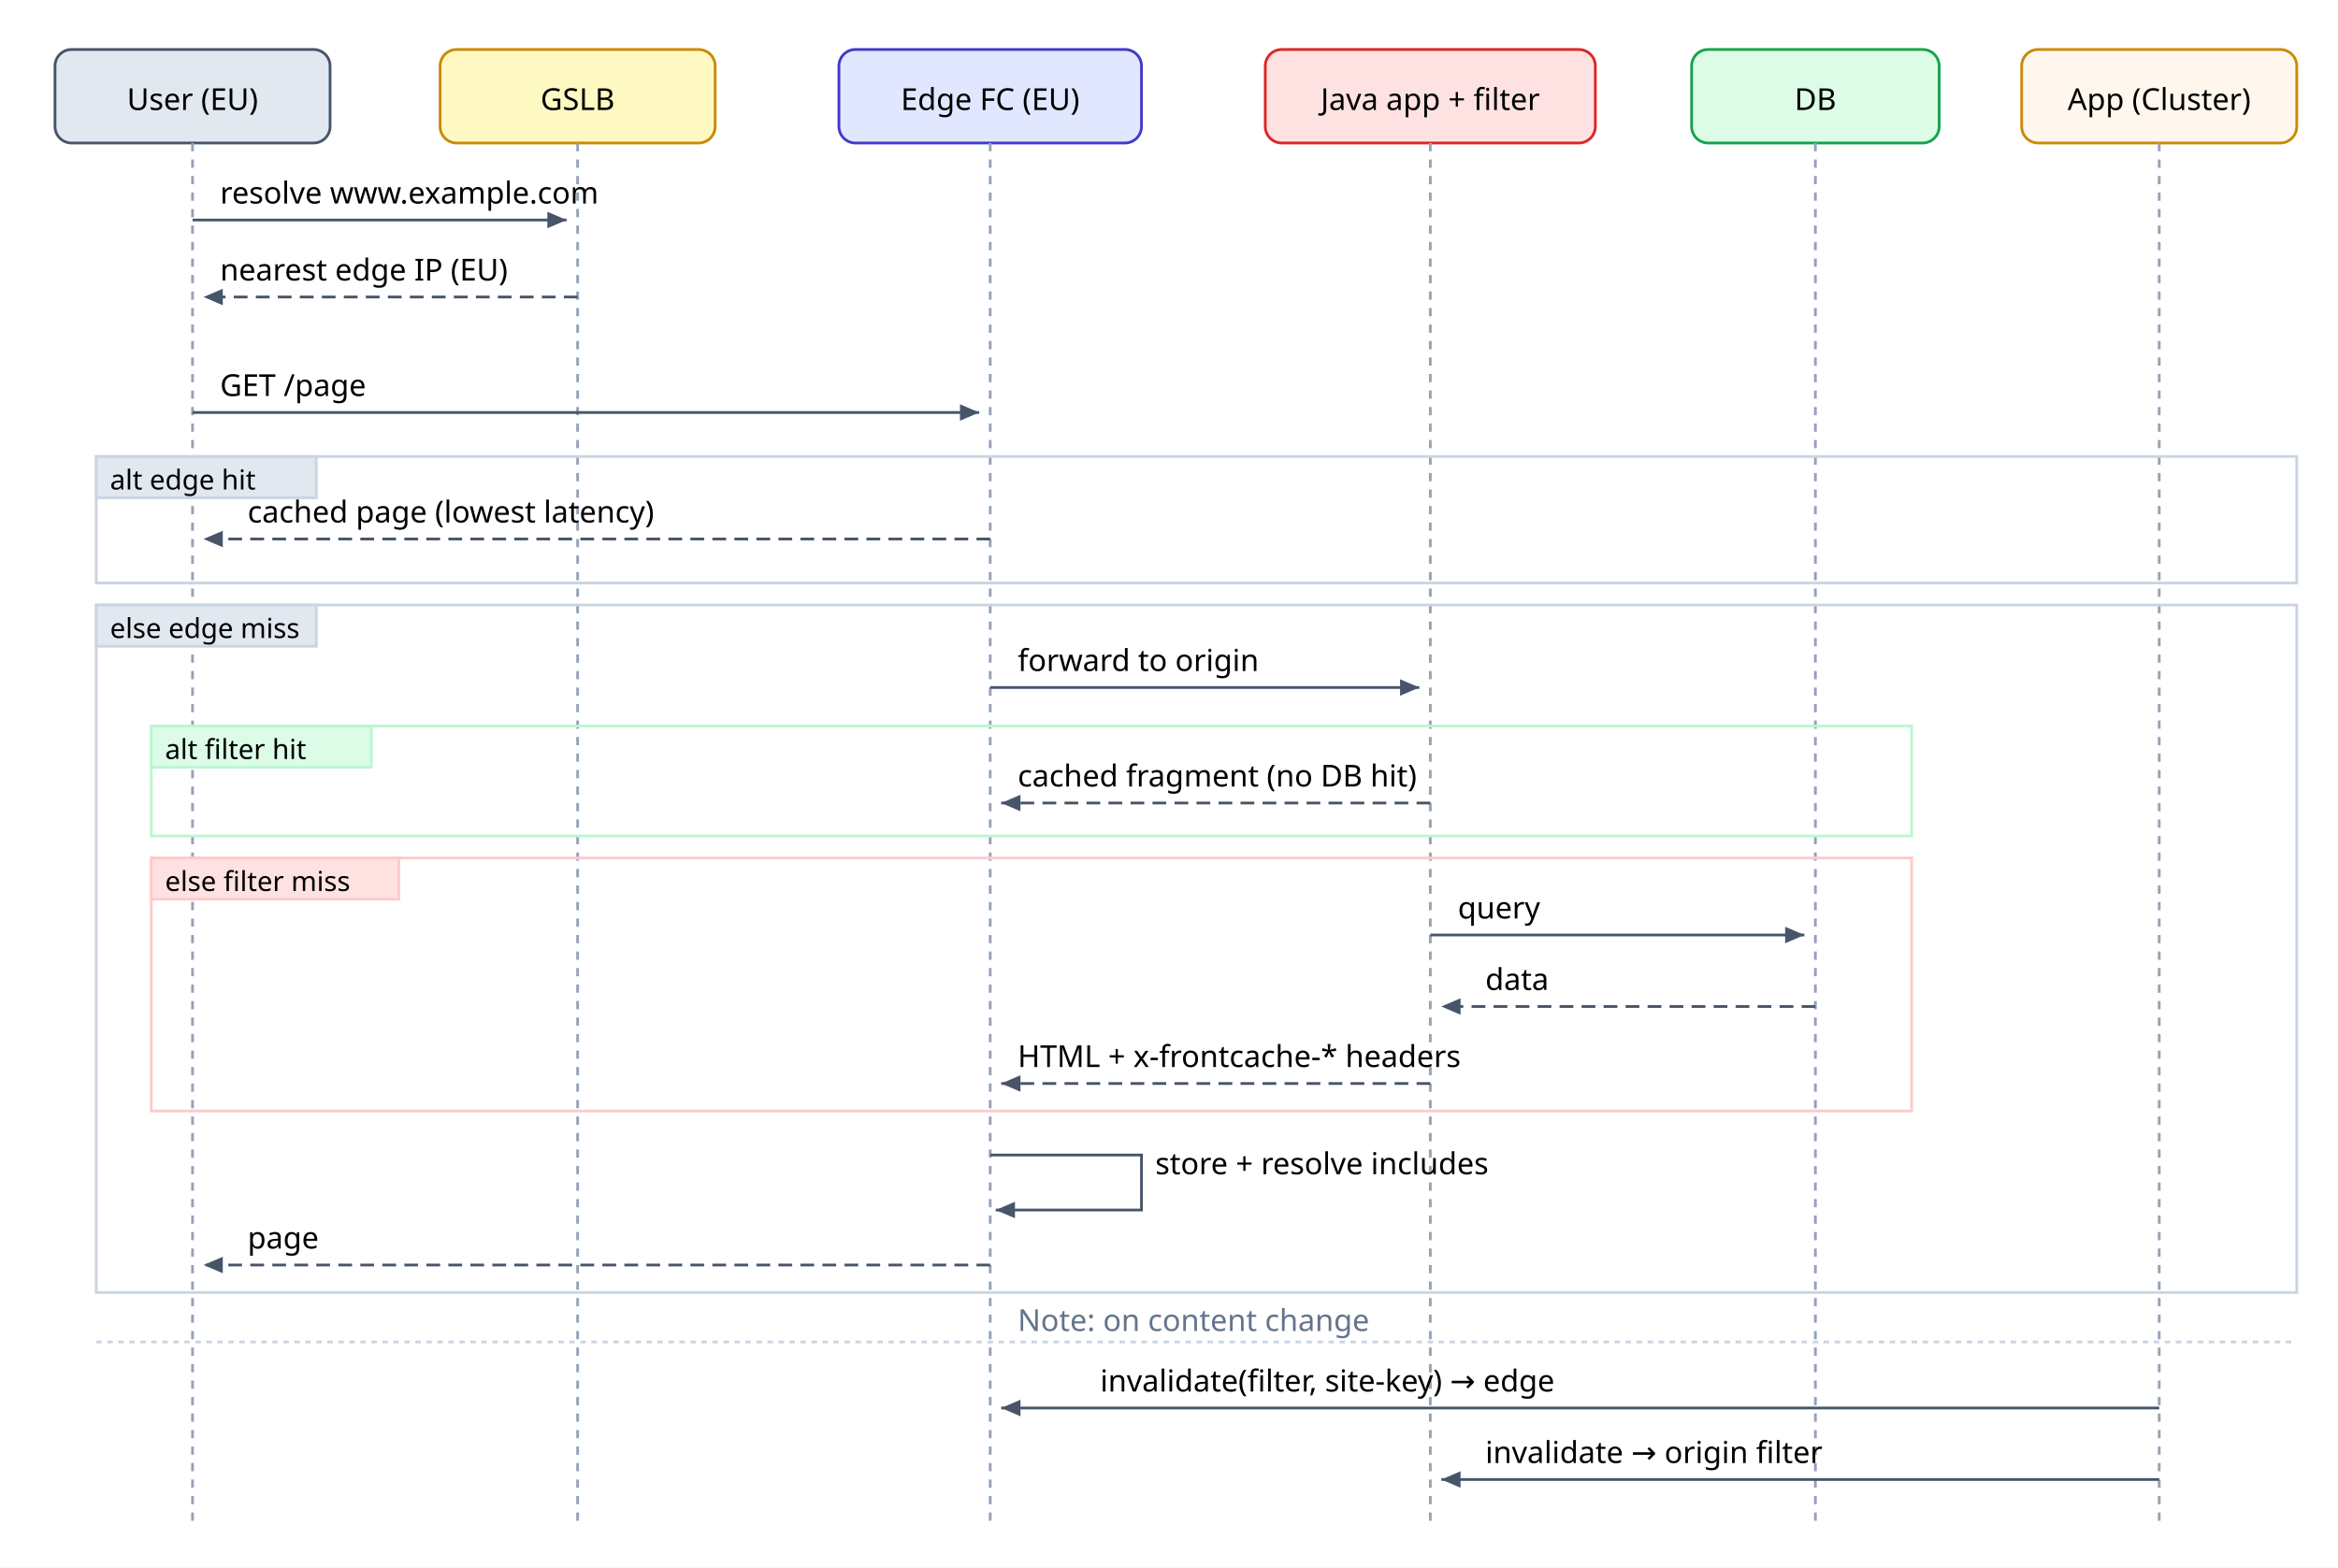
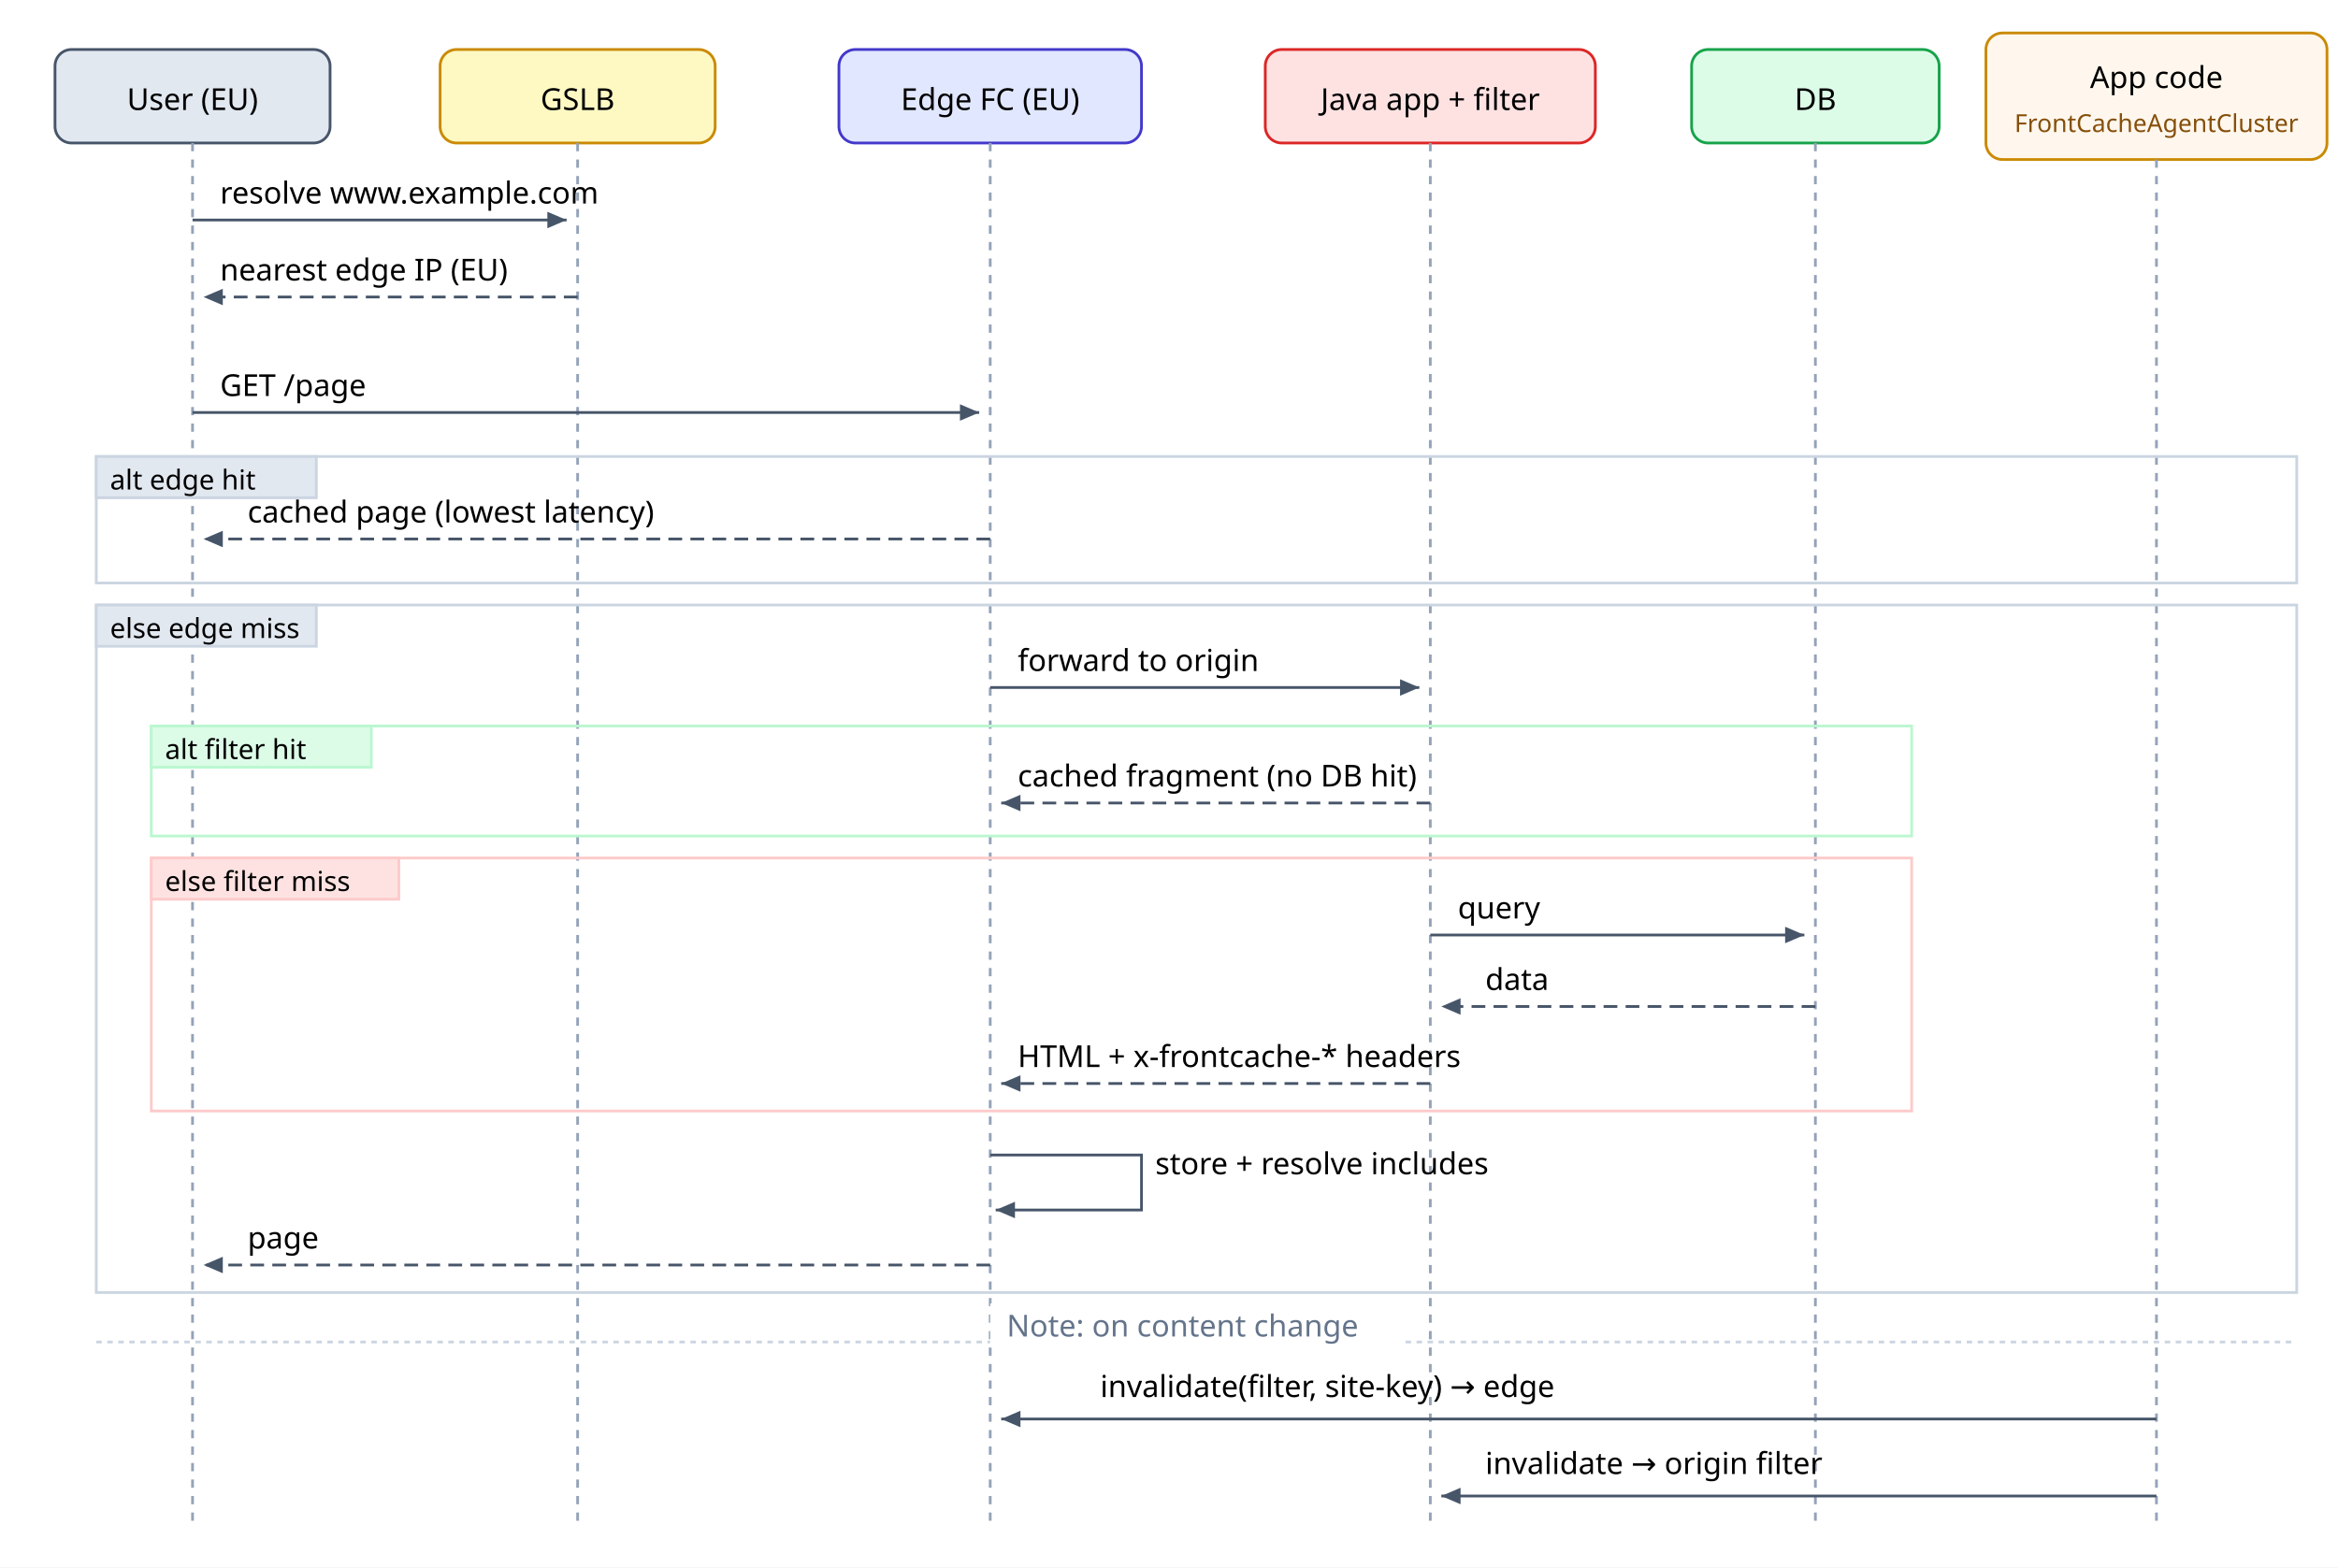
<svg xmlns="http://www.w3.org/2000/svg" viewBox="0 0 850 570" width="850" height="570" font-family="sans-serif" font-size="11">
  <defs>
    <marker id="a" markerWidth="9" markerHeight="9" refX="7" refY="3" orient="auto">
      <path d="M0,0 L7,3 L0,6 z" fill="#475569" />
    </marker>
  </defs>
  <rect x="0" y="0" width="850" height="570" fill="#ffffff" />
  <rect x="20" y="18" width="100" height="34" rx="6" fill="#e2e8f0" stroke="#475569" />
  <text x="70" y="40" text-anchor="middle">User (EU)</text>
  <rect x="160" y="18" width="100" height="34" rx="6" fill="#fef9c3" stroke="#ca8a04" />
  <text x="210" y="40" text-anchor="middle">GSLB</text>
  <rect x="305" y="18" width="110" height="34" rx="6" fill="#e0e7ff" stroke="#4338ca" />
  <text x="360" y="40" text-anchor="middle">Edge FC (EU)</text>
  <rect x="460" y="18" width="120" height="34" rx="6" fill="#fee2e2" stroke="#dc2626" />
  <text x="520" y="40" text-anchor="middle">Java app + filter</text>
  <rect x="615" y="18" width="90" height="34" rx="6" fill="#dcfce7" stroke="#16a34a" />
  <text x="660" y="40" text-anchor="middle">DB</text>
-   <rect x="735" y="18" width="100" height="34" rx="6" fill="#fff7ed" stroke="#ca8a04" />
-   <text x="785" y="40" text-anchor="middle">App (Cluster)</text>
+   <rect x="722" y="12" width="124" height="46" rx="6" fill="#fff7ed" stroke="#ca8a04" />
+   <text x="784" y="32" text-anchor="middle">App code</text>
+   <text x="784" y="48" text-anchor="middle" font-size="9" fill="#854F0B">FrontCacheAgentCluster</text>
  <line x1="70" y1="52" x2="70" y2="555" stroke="#94a3b8" stroke-dasharray="3 3" />
  <line x1="210" y1="52" x2="210" y2="555" stroke="#94a3b8" stroke-dasharray="3 3" />
  <line x1="360" y1="52" x2="360" y2="555" stroke="#94a3b8" stroke-dasharray="3 3" />
  <line x1="520" y1="52" x2="520" y2="555" stroke="#94a3b8" stroke-dasharray="3 3" />
  <line x1="660" y1="52" x2="660" y2="555" stroke="#94a3b8" stroke-dasharray="3 3" />
-   <line x1="785" y1="52" x2="785" y2="555" stroke="#94a3b8" stroke-dasharray="3 3" />
+   <line x1="784" y1="58" x2="784" y2="555" stroke="#94a3b8" stroke-dasharray="3 3" />
  <rect x="35" y="166" width="800" height="46" fill="none" stroke="#cbd5e1" />
  <rect x="35" y="166" width="80" height="15" fill="#e2e8f0" stroke="#cbd5e1" />
  <text x="40" y="178" font-size="10">alt edge hit</text>
  <rect x="35" y="220" width="800" height="250" fill="none" stroke="#cbd5e1" />
  <rect x="35" y="220" width="80" height="15" fill="#e2e8f0" stroke="#cbd5e1" />
  <text x="40" y="232" font-size="10">else edge miss</text>
  <rect x="55" y="264" width="640" height="40" fill="none" stroke="#bbf7d0" />
  <rect x="55" y="264" width="80" height="15" fill="#dcfce7" stroke="#bbf7d0" />
  <text x="60" y="276" font-size="10">alt filter hit</text>
  <rect x="55" y="312" width="640" height="92" fill="none" stroke="#fecaca" />
  <rect x="55" y="312" width="90" height="15" fill="#fee2e2" stroke="#fecaca" />
  <text x="60" y="324" font-size="10">else filter miss</text>
  <line x1="70" y1="80" x2="206" y2="80" stroke="#475569" marker-end="url(#a)" />
  <text x="80" y="74">resolve www.example.com</text>
  <line x1="210" y1="108" x2="74" y2="108" stroke="#475569" stroke-dasharray="5 3" marker-end="url(#a)" />
  <text x="80" y="102">nearest edge IP (EU)</text>
  <line x1="70" y1="150" x2="356" y2="150" stroke="#475569" marker-end="url(#a)" />
  <text x="80" y="144">GET /page</text>
  <line x1="360" y1="196" x2="74" y2="196" stroke="#475569" stroke-dasharray="5 3" marker-end="url(#a)" />
  <text x="90" y="190">cached page (lowest latency)</text>
  <line x1="360" y1="250" x2="516" y2="250" stroke="#475569" marker-end="url(#a)" />
  <text x="370" y="244">forward to origin</text>
  <line x1="520" y1="292" x2="364" y2="292" stroke="#475569" stroke-dasharray="5 3" marker-end="url(#a)" />
  <text x="370" y="286">cached fragment (no DB hit)</text>
  <line x1="520" y1="340" x2="656" y2="340" stroke="#475569" marker-end="url(#a)" />
  <text x="530" y="334">query</text>
  <line x1="660" y1="366" x2="524" y2="366" stroke="#475569" stroke-dasharray="5 3" marker-end="url(#a)" />
  <text x="540" y="360">data</text>
  <line x1="520" y1="394" x2="364" y2="394" stroke="#475569" stroke-dasharray="5 3" marker-end="url(#a)" />
  <text x="370" y="388">HTML + x-frontcache-* headers</text>
  <path d="M360,420 h55 v20 h-53" fill="none" stroke="#475569" marker-end="url(#a)" />
  <text x="420" y="427">store + resolve includes</text>
  <line x1="360" y1="460" x2="74" y2="460" stroke="#475569" stroke-dasharray="5 3" marker-end="url(#a)" />
  <text x="90" y="454">page</text>
  <line x1="35" y1="488" x2="835" y2="488" stroke="#cbd5e1" stroke-dasharray="2 2" />
-   <text x="370" y="484" fill="#64748b">Note: on content change</text>
-   <line x1="785" y1="512" x2="364" y2="512" stroke="#475569" marker-end="url(#a)" />
-   <text x="400" y="506">invalidate(filter, site-key) → edge</text>
-   <line x1="785" y1="538" x2="524" y2="538" stroke="#475569" marker-end="url(#a)" />
-   <text x="540" y="532">invalidate → origin filter</text>
+   <rect x="360" y="474" width="150" height="16" fill="#ffffff" />
+   <text x="366" y="486" fill="#64748b">Note: on content change</text>
+   <line x1="784" y1="516" x2="364" y2="516" stroke="#475569" marker-end="url(#a)" />
+   <text x="400" y="508">invalidate(filter, site-key) → edge</text>
+   <line x1="784" y1="544" x2="524" y2="544" stroke="#475569" marker-end="url(#a)" />
+   <text x="540" y="536">invalidate → origin filter</text>
</svg>
